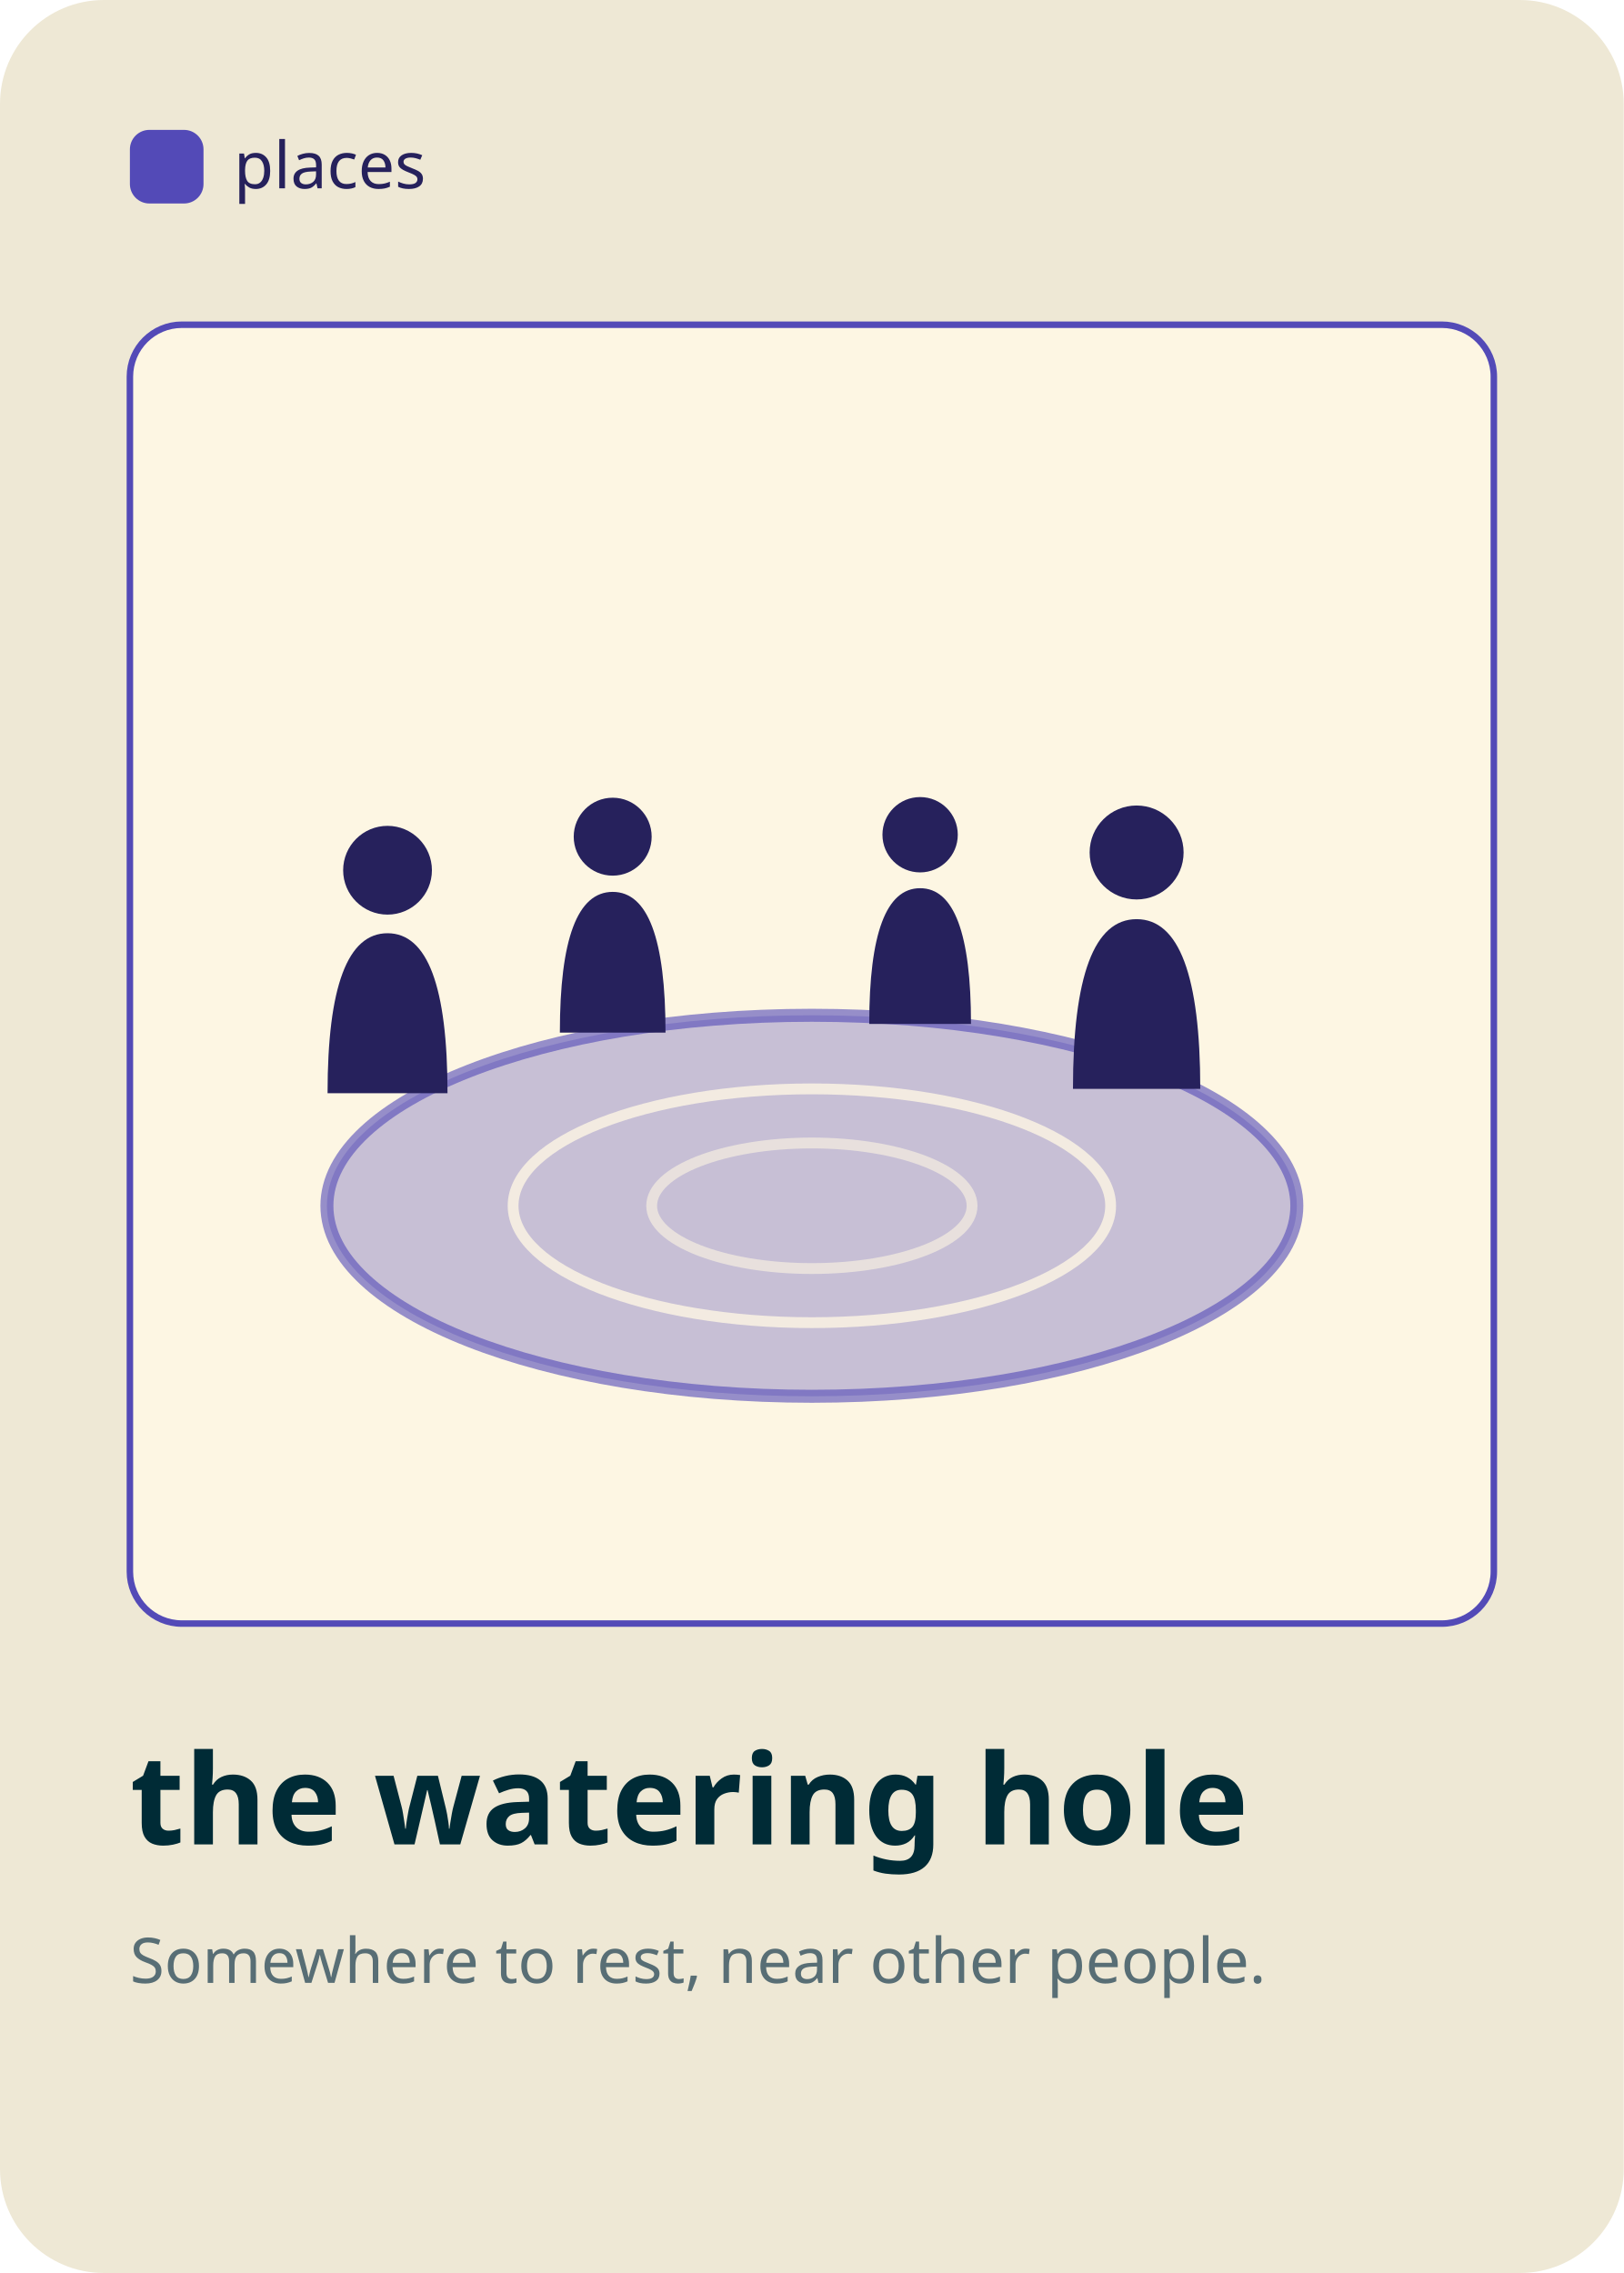
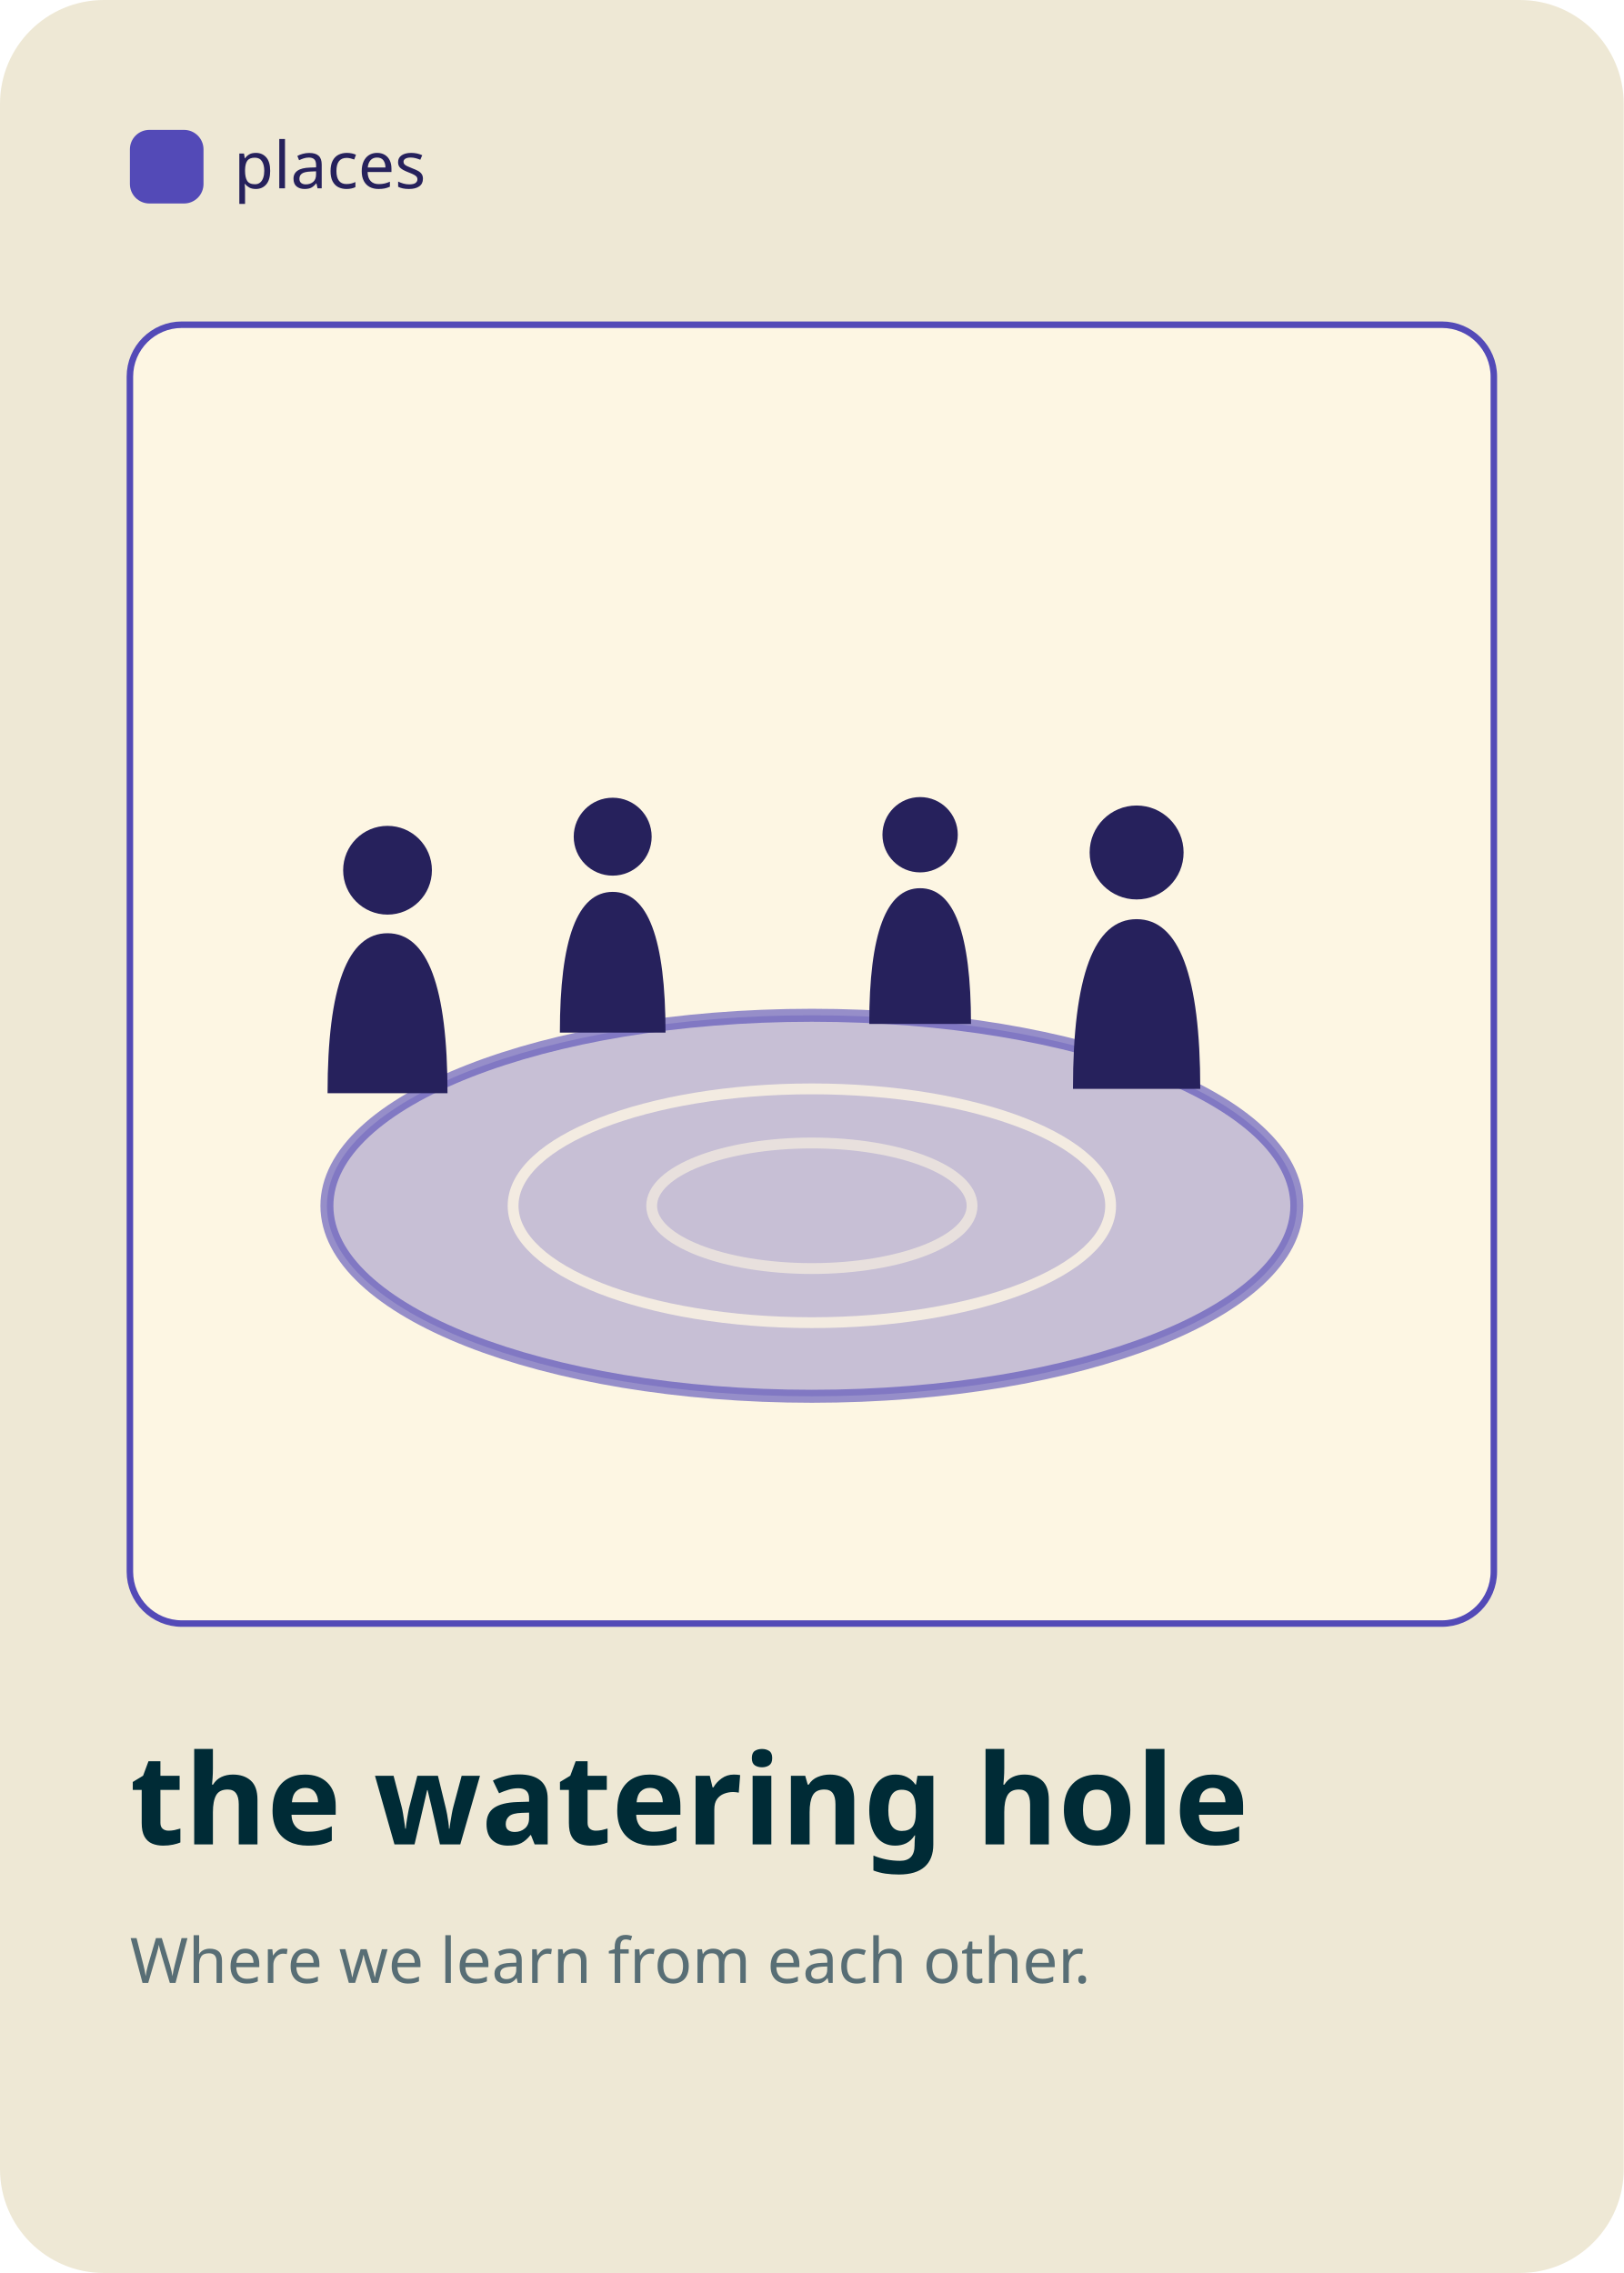
<svg xmlns="http://www.w3.org/2000/svg" viewBox="0 0 750 1050" width="750" height="1050">
  <defs>
    <clipPath id="art-window">
      <rect x="60" y="150" width="630" height="600" rx="24" />
    </clipPath>
  </defs>
  <rect x="0" y="0" width="750" height="1050" rx="48" fill="#eee8d5" />
  <rect x="60" y="60" width="34" height="34" rx="9" fill="#534AB7" />
  <text x="108" y="87" font-family="'Atkinson Hyperlegible','Atkinson Hyperlegible Next',sans-serif" font-size="30" font-weight="500" fill="#26215C">places</text>
  <rect id="art" x="60" y="150" width="630" height="600" rx="24" fill="#fdf6e3" />
  <g id="art-illustration" clip-path="url(#art-window)">
    <g transform="translate(60 185)">
      <g stroke-linecap="round" stroke-linejoin="round">
        <ellipse cx="315.0" cy="372.0" rx="224.0" ry="88.0" fill="#534AB7" fill-opacity="0.32" />
        <ellipse cx="315.0" cy="372.0" rx="224.0" ry="88.0" stroke-opacity="0.6" fill="none" stroke="#534AB7" stroke-width="6" />
        <ellipse cx="315.0" cy="372.0" rx="138.0" ry="54.0" stroke-opacity="0.8" fill="none" stroke="#fdf6e3" stroke-width="5" />
        <ellipse cx="315.0" cy="372.0" rx="74.0" ry="29.0" stroke-opacity="0.6" fill="none" stroke="#fdf6e3" stroke-width="5" />
        <path d="M91.3 320.0 Q91.3 246.1 119.0 246.1 Q146.7 246.1 146.7 320.0 Z" fill="#26215C" fill-opacity="1.0" />
        <circle cx="119.0" cy="217.0" r="20.5" fill="#26215C" fill-opacity="1.0" />
        <path d="M198.6 292.0 Q198.6 227.0 223.0 227.0 Q247.4 227.0 247.4 292.0 Z" fill="#26215C" fill-opacity="1.0" />
        <circle cx="223.0" cy="201.5" r="18.0" fill="#26215C" fill-opacity="1.0" />
        <path d="M435.6 318.0 Q435.6 239.6 465.0 239.6 Q494.4 239.6 494.4 318.0 Z" fill="#26215C" fill-opacity="1.0" />
        <circle cx="465.0" cy="208.8" r="21.7" fill="#26215C" fill-opacity="1.0" />
        <path d="M341.5 288.0 Q341.5 225.3 365.0 225.3 Q388.5 225.3 388.5 288.0 Z" fill="#26215C" fill-opacity="1.0" />
        <circle cx="365.0" cy="200.6" r="17.4" fill="#26215C" fill-opacity="1.0" />
      </g>
    </g>
  </g>
  <rect x="60" y="150" width="630" height="600" rx="24" fill="none" stroke="#534AB7" stroke-width="3" />
  <text x="60" y="852" font-family="'Atkinson Hyperlegible','Atkinson Hyperlegible Next',sans-serif" font-size="58" font-weight="700" fill="#002b36">the watering hole</text>
-   <text x="60" y="916" font-family="'Atkinson Hyperlegible','Atkinson Hyperlegible Next',sans-serif" font-size="29" fill="#586e75">Somewhere to rest, near other people.</text>
+   <text x="60" y="916" font-family="'Atkinson Hyperlegible','Atkinson Hyperlegible Next',sans-serif" font-size="29" fill="#586e75">Where we learn from each other.</text>
</svg>
